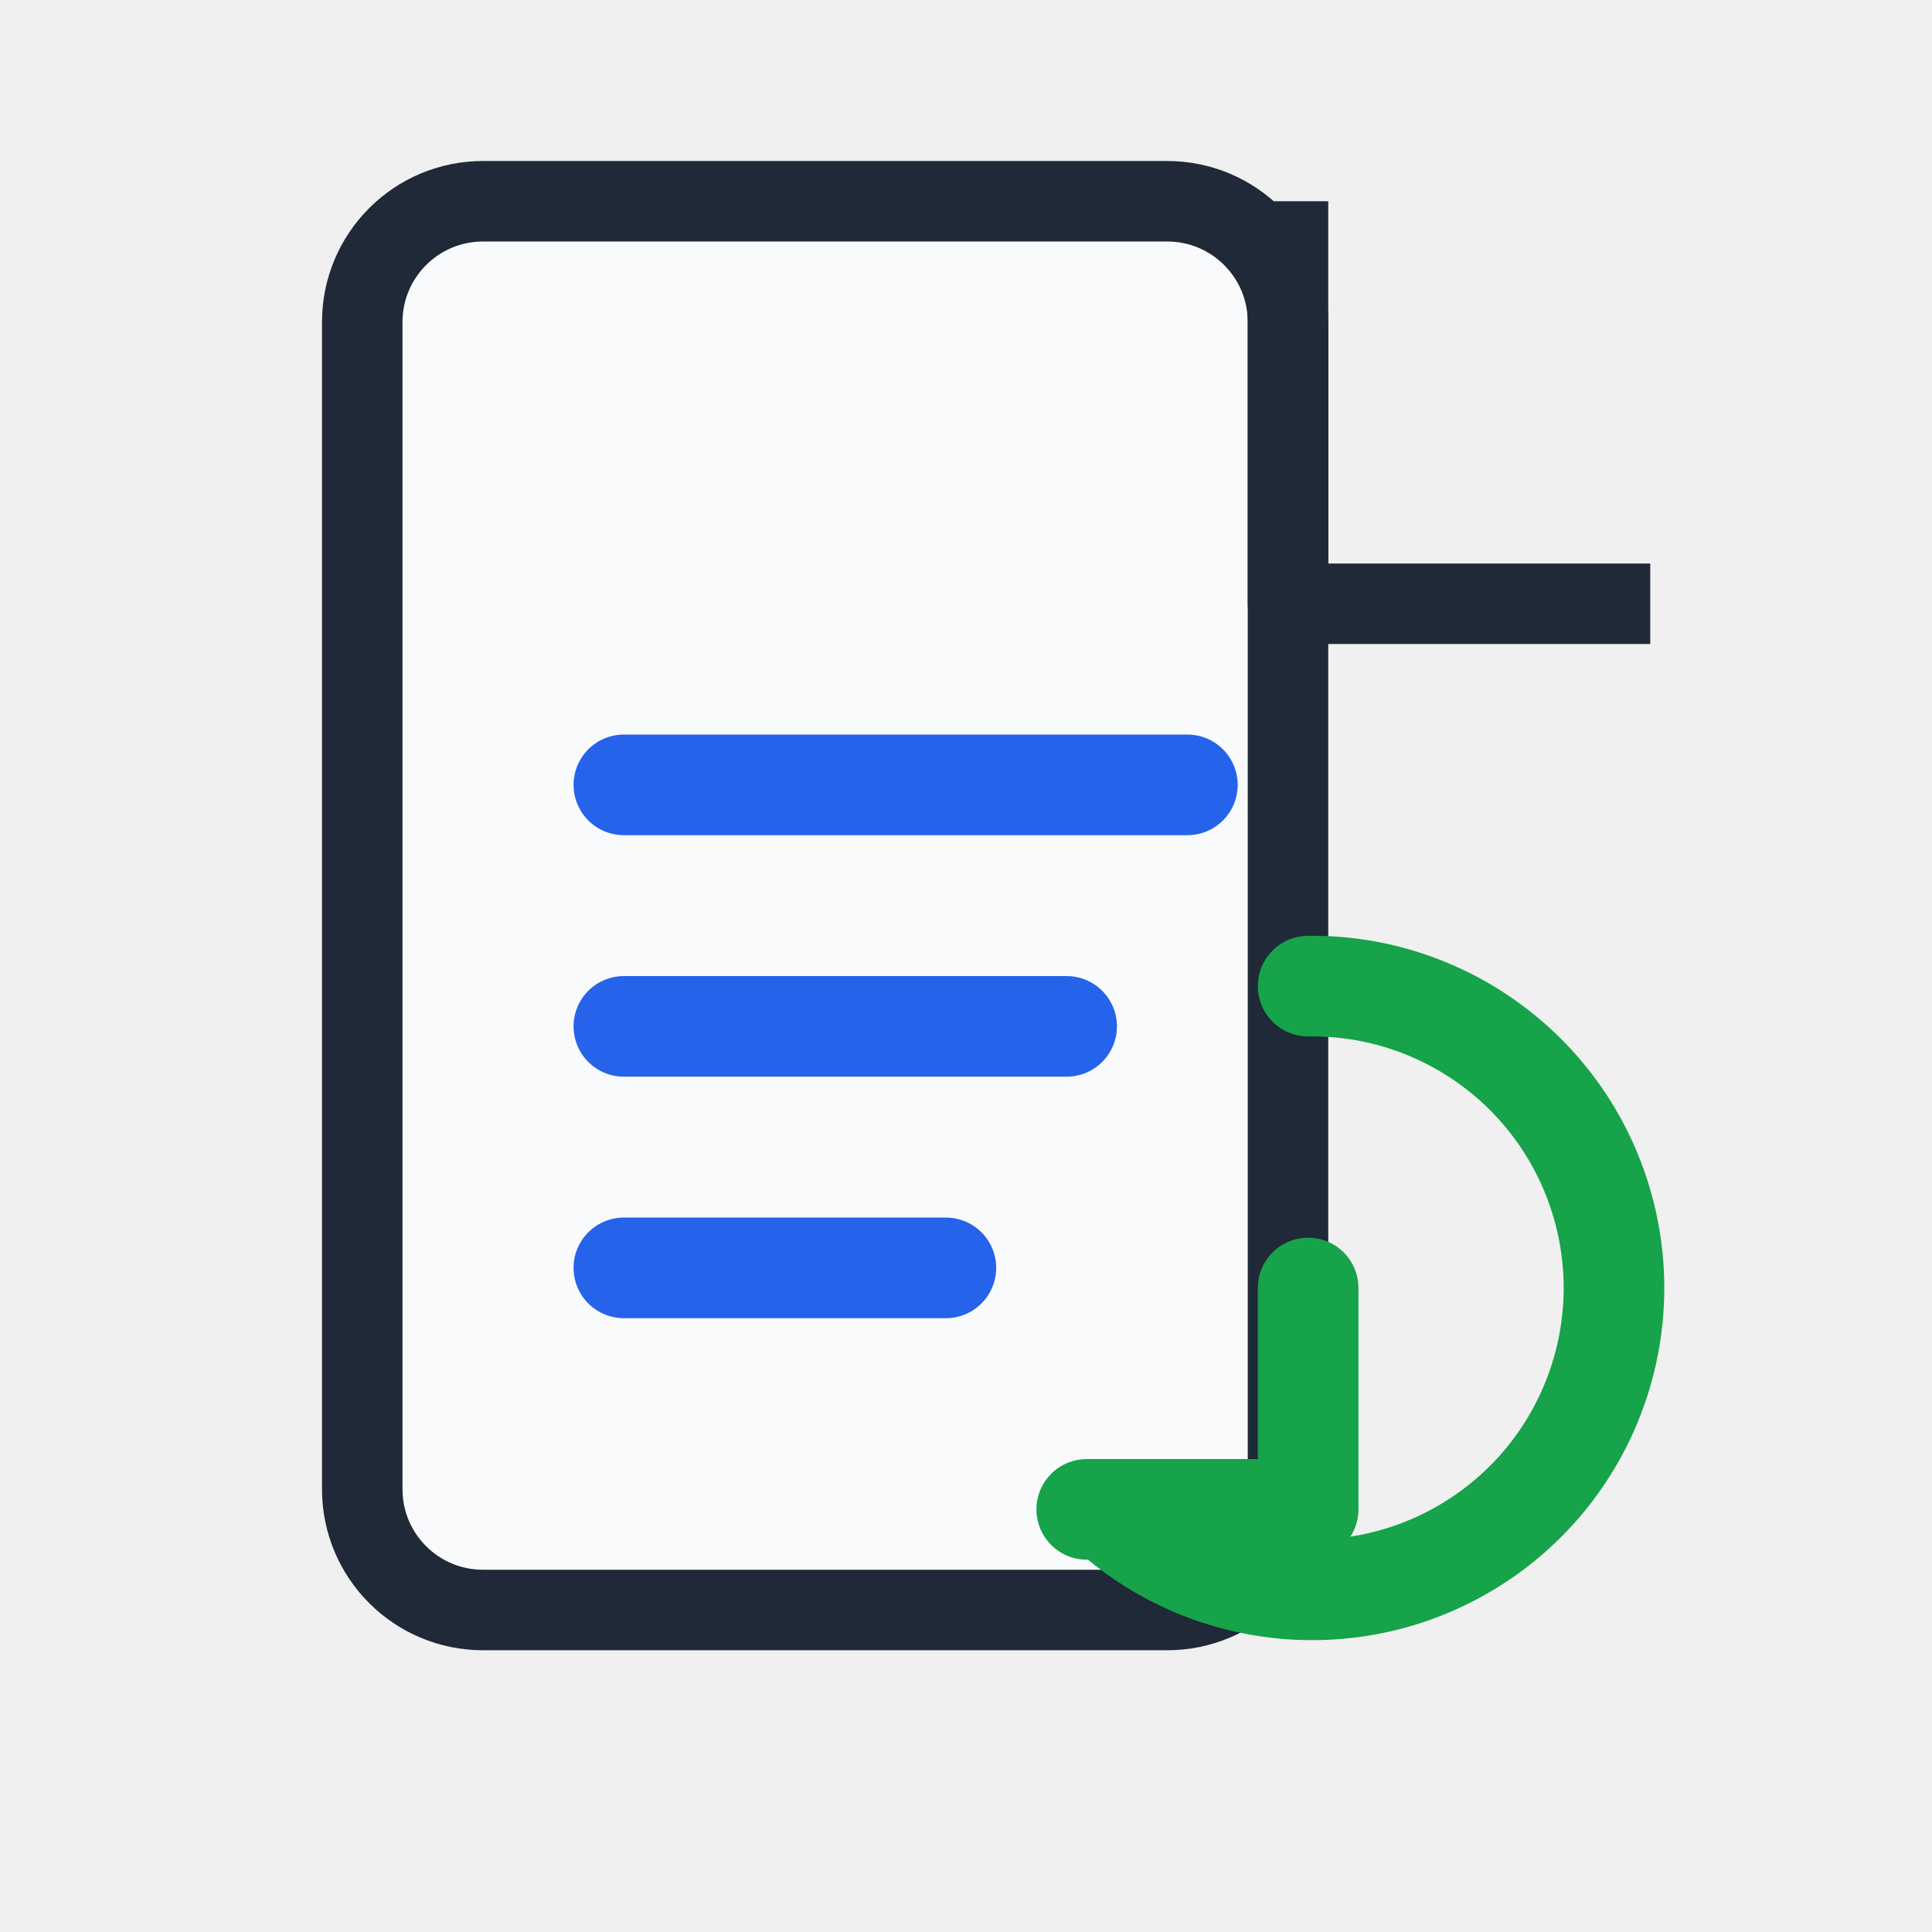
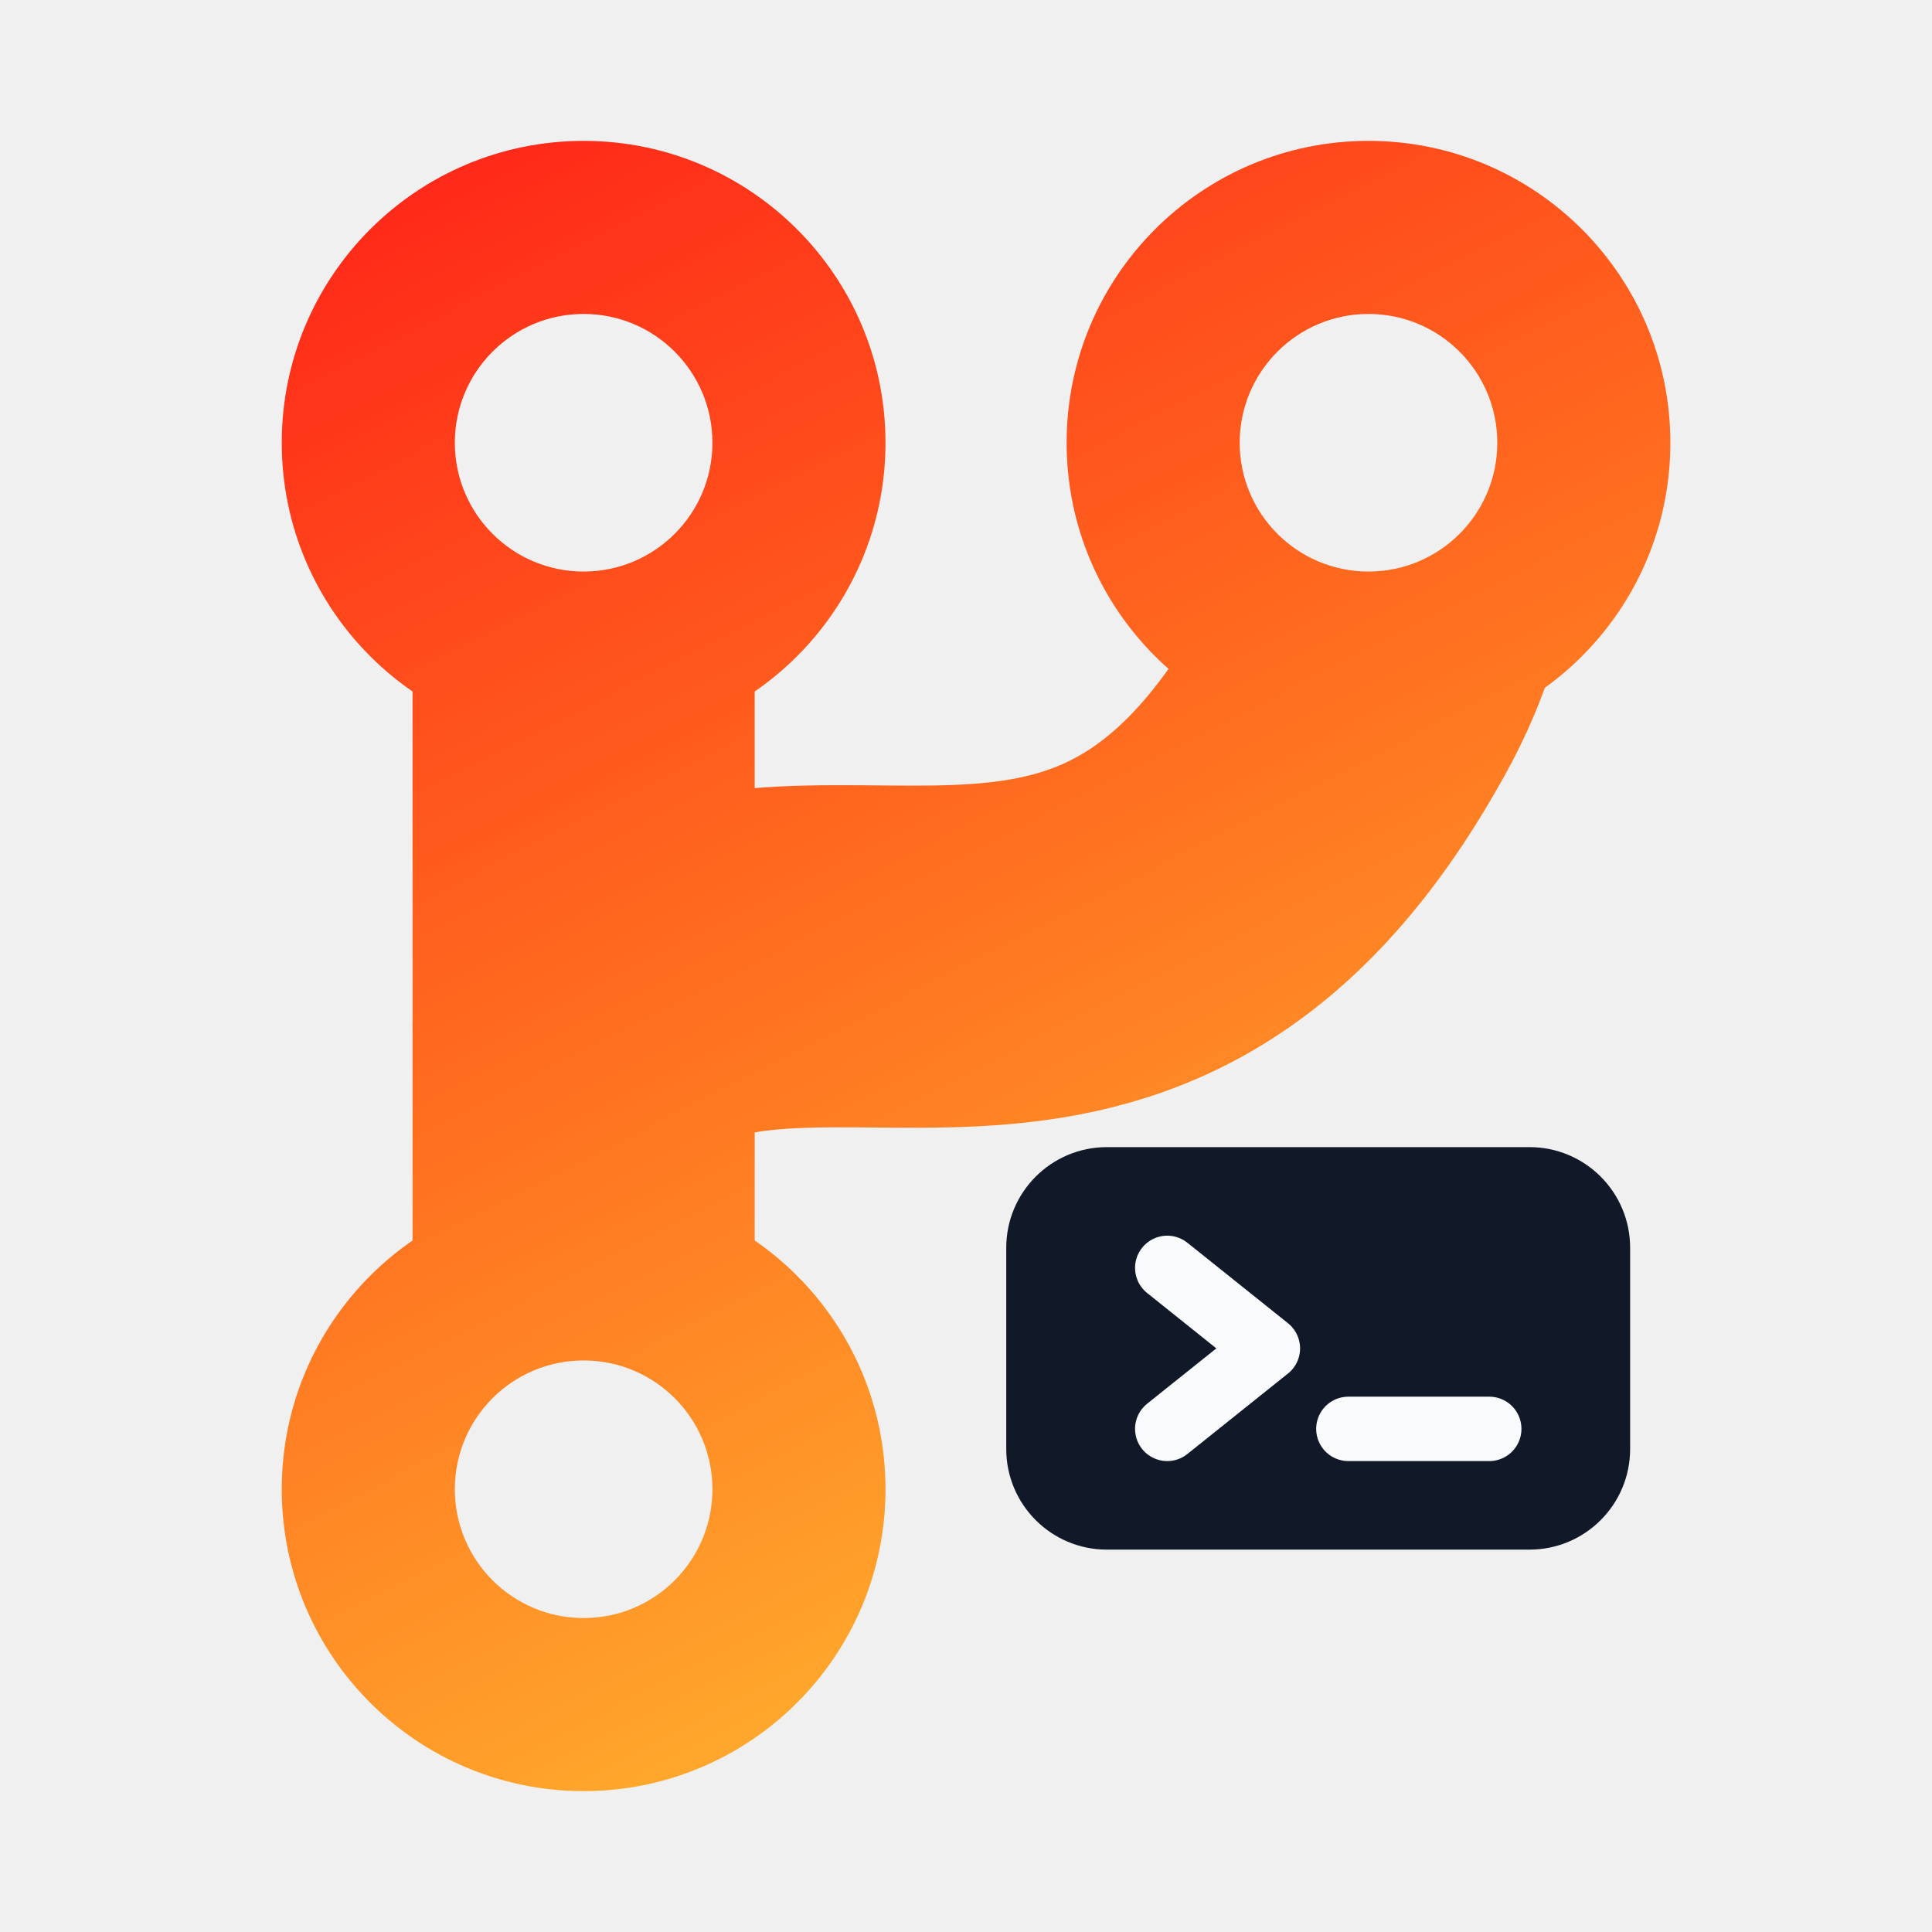
<svg xmlns="http://www.w3.org/2000/svg" width="96" height="96" viewBox="0 0 96 96" role="img" aria-label="论文版本">
-   <rect x="18" y="10" width="46" height="70" rx="6" fill="#f8fafc" stroke="#1f2937" stroke-width="4" />
-   <path d="M64 10v20h18" fill="none" stroke="#1f2937" stroke-width="4" stroke-linejoin="round" />
-   <path d="M31 39h28M31 51h22M31 63h16" fill="none" stroke="#2563eb" stroke-width="5" stroke-linecap="round" />
-   <path d="M65 49a15 15 0 1 1-10 26" fill="none" stroke="#16a34a" stroke-width="5" stroke-linecap="round" />
-   <path d="M54 75h11V64" fill="none" stroke="#16a34a" stroke-width="5" stroke-linecap="round" stroke-linejoin="round" />
+   <defs>
+     <linearGradient id="git4zotero-branch-gradient" x1="20" y1="6" x2="62" y2="88" gradientUnits="userSpaceOnUse">
+       <stop offset="0" stop-color="#ff2418" />
+       <stop offset=".48" stop-color="#ff6d1f" />
+       <stop offset="1" stop-color="#ffbc31" />
+     </linearGradient>
+     <mask id="git4zotero-node-cutouts">
+       <rect width="96" height="96" fill="#fff" />
+       <circle cx="29" cy="22" r="6.4" fill="#000" />
+       <circle cx="68" cy="22" r="6.4" fill="#000" />
+       <circle cx="29" cy="74" r="6.4" fill="#000" />
+     </mask>
+   </defs>
+   <g mask="url(#git4zotero-node-cutouts)">
+     <path d="M29 22v52" fill="none" stroke="url(#git4zotero-branch-gradient)" stroke-width="17" stroke-linecap="round" />
+     <path d="M29 51c11-9 26 5 38-16 3.5-6 3-10 1-13" fill="none" stroke="url(#git4zotero-branch-gradient)" stroke-width="17" stroke-linecap="round" />
+     <circle cx="29" cy="22" r="15" fill="url(#git4zotero-branch-gradient)" />
+     <circle cx="68" cy="22" r="15" fill="url(#git4zotero-branch-gradient)" />
+     <circle cx="29" cy="74" r="15" fill="url(#git4zotero-branch-gradient)" />
+   </g>
+   <rect x="50" y="57" width="31" height="20" rx="5" fill="#111827" />
+   <path d="M58 63l5 4-5 4M67 71h7" fill="none" stroke="#f8fafc" stroke-width="3.2" stroke-linecap="round" stroke-linejoin="round" />
</svg>
